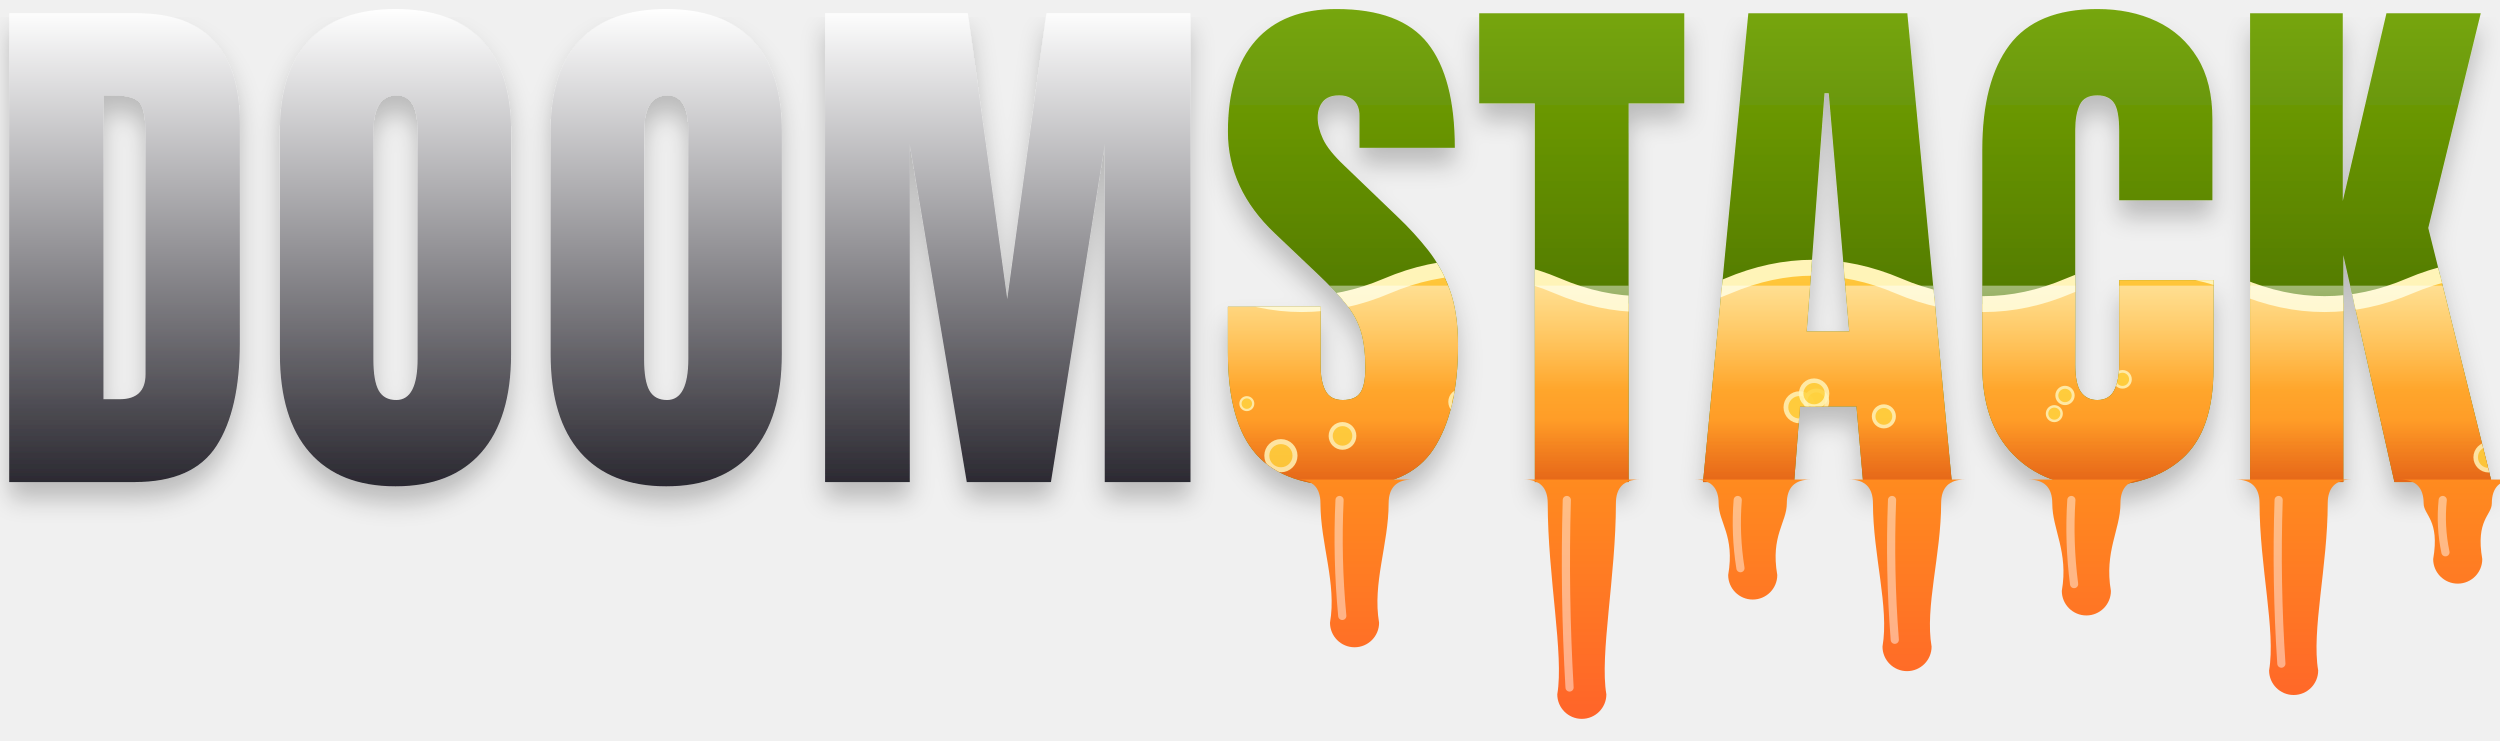
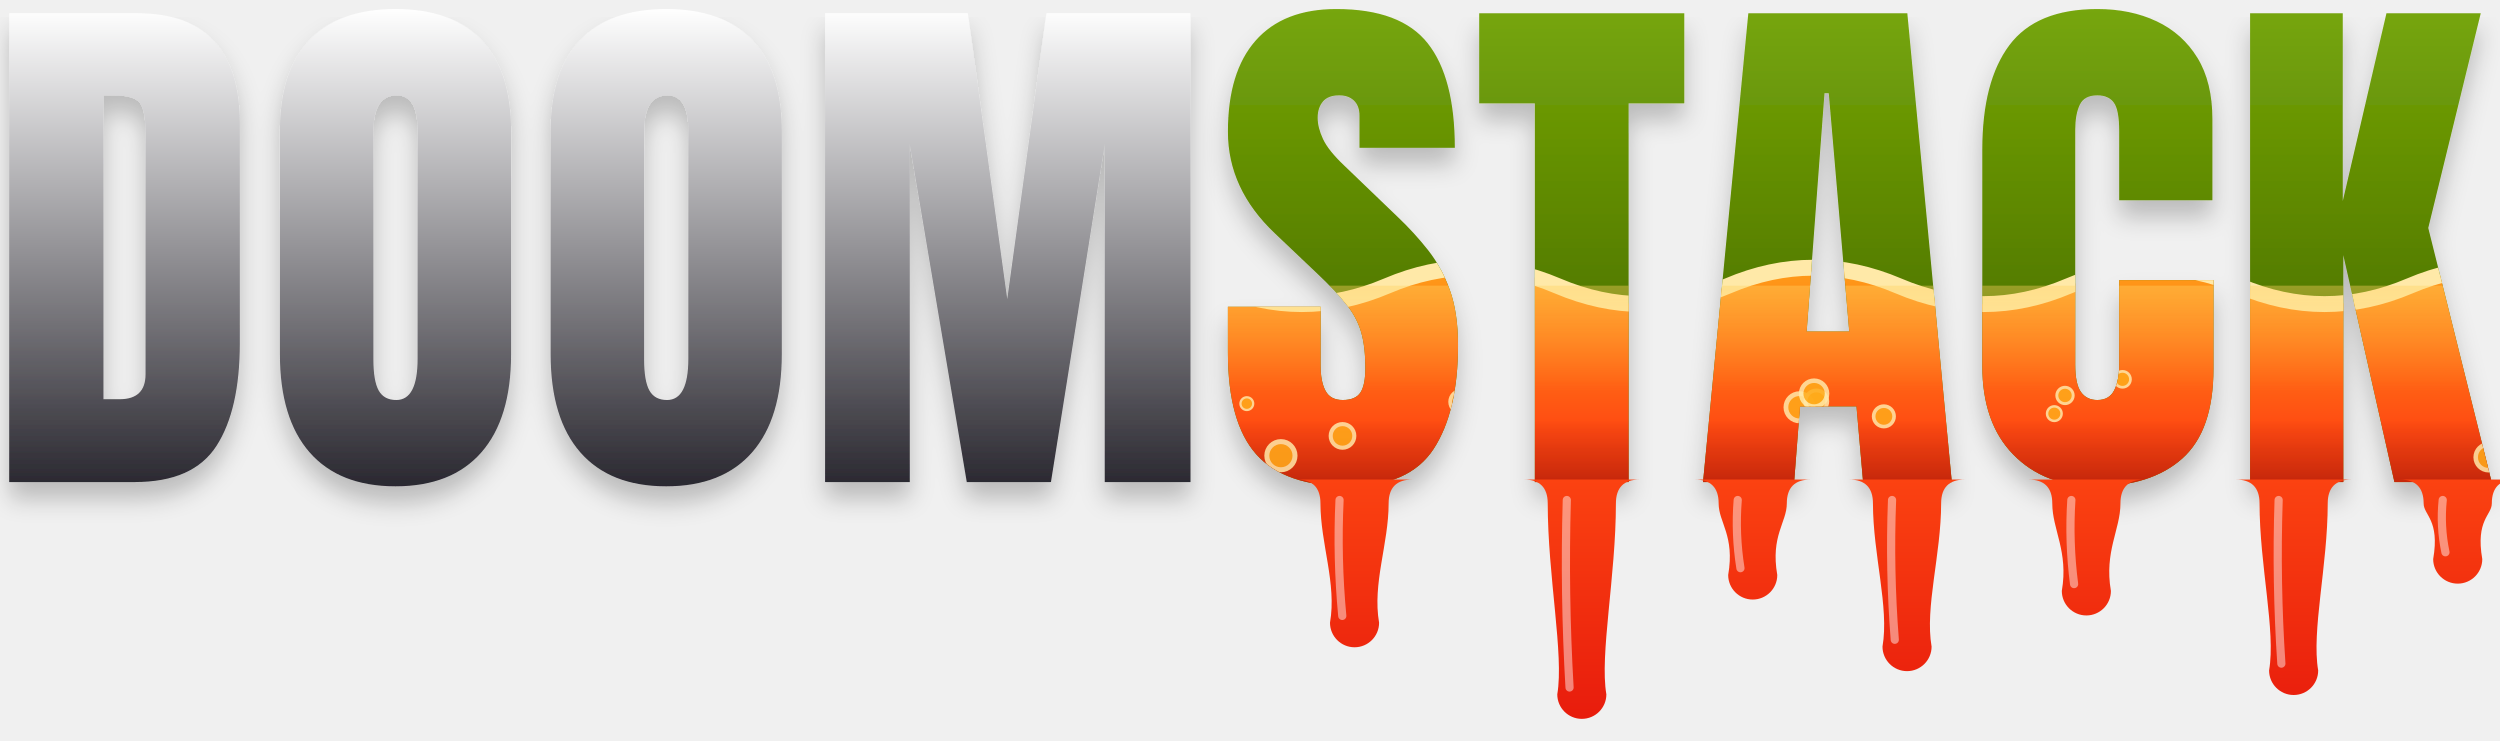
<svg xmlns="http://www.w3.org/2000/svg" width="1100" height="326" viewBox="0 0 1100 326">
  <defs>
    <clipPath id="stackClip">
      <path d="M688.584 268.275Q660.342 268.275 647.862 254.212Q635.381 240.15 635.381 209.447V189.291H676.163V215.072Q676.163 222.22 678.33 226.263Q680.498 230.306 685.889 230.306Q691.514 230.306 693.682 227.025Q695.85 223.744 695.85 216.244Q695.85 206.752 693.975 200.365Q692.1 193.978 687.471 188.177Q682.842 182.377 674.639 174.642L656.123 157.064Q635.381 137.494 635.381 112.298Q635.381 85.931 647.627 72.103Q659.873 58.275 683.077 58.275Q711.436 58.275 723.33 73.392Q735.225 88.509 735.225 119.33H693.272V105.15Q693.272 100.931 690.87 98.587Q688.467 96.244 684.366 96.244Q679.444 96.244 677.159 98.998Q674.873 101.752 674.873 106.087Q674.873 110.423 677.217 115.462Q679.561 120.502 686.475 127.064L710.264 149.916Q717.413 156.712 723.389 164.271Q729.366 171.83 732.998 181.849Q736.631 191.869 736.631 206.283Q736.631 235.345 725.909 251.81Q715.186 268.275 688.584 268.275Z M770.438 266.4V99.759H745.945V60.15H836.18V99.759H811.688V266.4Z M844.439 266.4 864.361 60.15H934.322L953.892 266.4H914.869L911.939 233.119H887.095L884.517 266.4ZM890.025 200.189H908.775L899.752 95.306H897.877Z M1016.995 268.275Q994.612 268.275 980.96 254.33Q967.308 240.384 967.308 215.306V120.15Q967.308 90.15 979.202 74.212Q991.097 58.275 1017.933 58.275Q1032.581 58.275 1044.007 63.666Q1055.433 69.056 1061.995 79.779Q1068.558 90.502 1068.558 106.791V142.416H1027.542V111.947Q1027.542 102.689 1025.198 99.466Q1022.855 96.244 1017.933 96.244Q1012.191 96.244 1010.198 100.404Q1008.206 104.564 1008.206 111.478V214.72Q1008.206 223.275 1010.726 226.791Q1013.245 230.306 1017.933 230.306Q1023.206 230.306 1025.374 225.97Q1027.542 221.634 1027.542 214.72V177.572H1069.027V216.595Q1069.027 243.783 1055.316 256.029Q1041.605 268.275 1016.995 268.275Z M1085.138 266.4V60.15H1125.919V142.767L1145.138 60.15H1186.622L1163.536 154.603L1191.427 266.4H1148.653L1126.153 166.556V266.4Z" />
    </clipPath>
    <clipPath id="doomClip">
      <path d="M99.141 266.4V60.15H155.859Q178.125 60.15 189.375 72.513Q200.625 84.877 200.625 108.666V205.228Q200.625 234.525 190.371 250.462Q180.117 266.4 154.453 266.4ZM140.625 229.955H147.773Q159.141 229.955 159.141 218.939V112.533Q159.141 102.22 156.387 99.232Q153.633 96.244 145.195 96.244H140.625Z M269.119 268.275Q244.392 268.275 231.326 253.334Q218.259 238.392 218.259 210.15V112.181Q218.259 85.697 231.209 71.986Q244.158 58.275 269.119 58.275Q294.08 58.275 307.029 71.986Q319.978 85.697 319.978 112.181V210.15Q319.978 238.392 306.912 253.334Q293.845 268.275 269.119 268.275ZM269.47 230.306Q278.845 230.306 278.845 212.142V111.478Q278.845 96.244 269.705 96.244Q259.392 96.244 259.392 111.83V212.377Q259.392 221.986 261.736 226.146Q264.08 230.306 269.47 230.306Z M388.238 268.275Q363.511 268.275 350.445 253.334Q337.378 238.392 337.378 210.15V112.181Q337.378 85.697 350.327 71.986Q363.277 58.275 388.238 58.275Q413.198 58.275 426.148 71.986Q439.097 85.697 439.097 112.181V210.15Q439.097 238.392 426.03 253.334Q412.964 268.275 388.238 268.275ZM388.589 230.306Q397.964 230.306 397.964 212.142V111.478Q397.964 96.244 388.823 96.244Q378.511 96.244 378.511 111.83V212.377Q378.511 221.986 380.855 226.146Q383.198 230.306 388.589 230.306Z M458.138 266.4V60.15H520.95L538.294 185.892L555.52 60.15H618.919V266.4H581.184V117.806L557.513 266.4H520.481L495.403 117.806V266.4Z" />
    </clipPath>
    <linearGradient id="lavaU" gradientUnits="userSpaceOnUse" x1="0" y1="160" x2="0" y2="398">
-       <stop offset="0" stop-color="#ffd23f" />
-       <stop offset="0.45" stop-color="#ff8a1f" />
-       <stop offset="1" stop-color="#ff5a2c" />
+       <stop offset="0" stop-color="#ffab1a" />
+       <stop offset="0.35" stop-color="#ff4a12" />
+       <stop offset="1" stop-color="#e3120b" />
    </linearGradient>
    <filter id="blur" x="-50%" y="-50%" width="200%" height="200%">
      <feGaussianBlur stdDeviation="28" />
    </filter>
    <linearGradient id="doomFill" gradientUnits="userSpaceOnUse" x1="0" y1="58" x2="0" y2="268">
      <stop offset="0" stop-color="#ffffff" />
      <stop offset="1" stop-color="#2a2830" />
    </linearGradient>
    <linearGradient id="stackFill" gradientUnits="userSpaceOnUse" x1="0" y1="58" x2="0" y2="180">
      <stop offset="0" stop-color="#76a60a" />
      <stop offset="1" stop-color="#557d00" />
    </linearGradient>
    <linearGradient id="gloss" gradientUnits="userSpaceOnUse" x1="0" y1="180" x2="0" y2="226">
-       <stop offset="0" stop-color="#fff" stop-opacity="0.45" />
-       <stop offset="1" stop-color="#fff" stop-opacity="0" />
+       <stop offset="0" stop-color="#ffd060" stop-opacity="0.4" />
+       <stop offset="1" stop-color="#ffd060" stop-opacity="0" />
    </linearGradient>
    <filter id="depth" x="-10%" y="-10%" width="120%" height="140%">
      <feDropShadow dx="0" dy="7.4" stdDeviation="5.2" flood-color="#000" flood-opacity="0.22" />
    </filter>
    <linearGradient id="crust" gradientUnits="userSpaceOnUse" x1="0" y1="239" x2="0" y2="268">
-       <stop offset="0" stop-color="#c2360f" stop-opacity="0" />
-       <stop offset="1" stop-color="#c2360f" stop-opacity="0.45" />
+       <stop offset="0" stop-color="#8a0a05" stop-opacity="0" />
+       <stop offset="1" stop-color="#8a0a05" stop-opacity="0.5" />
    </linearGradient>
    <filter id="spark" x="-100%" y="-100%" width="300%" height="300%">
      <feGaussianBlur stdDeviation="2.5" />
    </filter>
    <radialGradient id="gemGlow">
      <stop offset="0" stop-color="#7fe8ff" stop-opacity="0.55" />
      <stop offset="1" stop-color="#7fe8ff" stop-opacity="0" />
    </radialGradient>
  </defs>
  <g transform="translate(-95.1,-54.3)">
    <path d="M99.141 266.4V60.15H155.859Q178.125 60.15 189.375 72.513Q200.625 84.877 200.625 108.666V205.228Q200.625 234.525 190.371 250.462Q180.117 266.4 154.453 266.4ZM140.625 229.955H147.773Q159.141 229.955 159.141 218.939V112.533Q159.141 102.22 156.387 99.232Q153.633 96.244 145.195 96.244H140.625Z M269.119 268.275Q244.392 268.275 231.326 253.334Q218.259 238.392 218.259 210.15V112.181Q218.259 85.697 231.209 71.986Q244.158 58.275 269.119 58.275Q294.08 58.275 307.029 71.986Q319.978 85.697 319.978 112.181V210.15Q319.978 238.392 306.912 253.334Q293.845 268.275 269.119 268.275ZM269.47 230.306Q278.845 230.306 278.845 212.142V111.478Q278.845 96.244 269.705 96.244Q259.392 96.244 259.392 111.83V212.377Q259.392 221.986 261.736 226.146Q264.08 230.306 269.47 230.306Z M388.238 268.275Q363.511 268.275 350.445 253.334Q337.378 238.392 337.378 210.15V112.181Q337.378 85.697 350.327 71.986Q363.277 58.275 388.238 58.275Q413.198 58.275 426.148 71.986Q439.097 85.697 439.097 112.181V210.15Q439.097 238.392 426.03 253.334Q412.964 268.275 388.238 268.275ZM388.589 230.306Q397.964 230.306 397.964 212.142V111.478Q397.964 96.244 388.823 96.244Q378.511 96.244 378.511 111.83V212.377Q378.511 221.986 380.855 226.146Q383.198 230.306 388.589 230.306Z M458.138 266.4V60.15H520.95L538.294 185.892L555.52 60.15H618.919V266.4H581.184V117.806L557.513 266.4H520.481L495.403 117.806V266.4Z" fill="url(#doomFill)" filter="url(#depth)" />
    <path d="M688.584 268.275Q660.342 268.275 647.862 254.212Q635.381 240.15 635.381 209.447V189.291H676.163V215.072Q676.163 222.22 678.33 226.263Q680.498 230.306 685.889 230.306Q691.514 230.306 693.682 227.025Q695.85 223.744 695.85 216.244Q695.85 206.752 693.975 200.365Q692.1 193.978 687.471 188.177Q682.842 182.377 674.639 174.642L656.123 157.064Q635.381 137.494 635.381 112.298Q635.381 85.931 647.627 72.103Q659.873 58.275 683.077 58.275Q711.436 58.275 723.33 73.392Q735.225 88.509 735.225 119.33H693.272V105.15Q693.272 100.931 690.87 98.587Q688.467 96.244 684.366 96.244Q679.444 96.244 677.159 98.998Q674.873 101.752 674.873 106.087Q674.873 110.423 677.217 115.462Q679.561 120.502 686.475 127.064L710.264 149.916Q717.413 156.712 723.389 164.271Q729.366 171.83 732.998 181.849Q736.631 191.869 736.631 206.283Q736.631 235.345 725.909 251.81Q715.186 268.275 688.584 268.275Z M770.438 266.4V99.759H745.945V60.15H836.18V99.759H811.688V266.4Z M844.439 266.4 864.361 60.15H934.322L953.892 266.4H914.869L911.939 233.119H887.095L884.517 266.4ZM890.025 200.189H908.775L899.752 95.306H897.877Z M1016.995 268.275Q994.612 268.275 980.96 254.33Q967.308 240.384 967.308 215.306V120.15Q967.308 90.15 979.202 74.212Q991.097 58.275 1017.933 58.275Q1032.581 58.275 1044.007 63.666Q1055.433 69.056 1061.995 79.779Q1068.558 90.502 1068.558 106.791V142.416H1027.542V111.947Q1027.542 102.689 1025.198 99.466Q1022.855 96.244 1017.933 96.244Q1012.191 96.244 1010.198 100.404Q1008.206 104.564 1008.206 111.478V214.72Q1008.206 223.275 1010.726 226.791Q1013.245 230.306 1017.933 230.306Q1023.206 230.306 1025.374 225.97Q1027.542 221.634 1027.542 214.72V177.572H1069.027V216.595Q1069.027 243.783 1055.316 256.029Q1041.605 268.275 1016.995 268.275Z M1085.138 266.4V60.15H1125.919V142.767L1145.138 60.15H1186.622L1163.536 154.603L1191.427 266.4H1148.653L1126.153 166.556V266.4Z" fill="url(#stackFill)" filter="url(#depth)" />
    <g clip-path="url(#stackClip)">
      <path d="M555.4,180.1 q37.5,-16.0 75.0,0 q37.5,16.0 75.0,0 q37.5,-16.0 75.0,0 q37.5,16.0 75.0,0 q37.5,-16.0 75.0,0 q37.5,16.0 75.0,0 q37.5,-16.0 75.0,0 q37.5,16.0 75.0,0 q37.5,-16.0 75.0,0 q37.5,16.0 75.0,0 V308.3 H555.4Z" fill="url(#lavaU)" />
-       <path d="M555.4,180.1 q37.5,-16.0 75.0,0 q37.5,16.0 75.0,0 q37.5,-16.0 75.0,0 q37.5,16.0 75.0,0 q37.5,-16.0 75.0,0 q37.5,16.0 75.0,0 q37.5,-16.0 75.0,0 q37.5,16.0 75.0,0 q37.5,-16.0 75.0,0 q37.5,16.0 75.0,0 " fill="none" stroke="#fff4b8" stroke-width="7" />
+       <path d="M555.4,180.1 q37.5,-16.0 75.0,0 q37.5,16.0 75.0,0 q37.5,-16.0 75.0,0 q37.5,16.0 75.0,0 q37.5,-16.0 75.0,0 q37.5,16.0 75.0,0 q37.5,-16.0 75.0,0 q37.5,16.0 75.0,0 q37.5,-16.0 75.0,0 q37.5,16.0 75.0,0 " fill="none" stroke="#ffe9a8" stroke-width="7" />
      <rect x="615" y="180" width="596" height="46" fill="url(#gloss)" />
      <rect x="615" y="239" width="596" height="34" fill="url(#crust)" />
-       <circle cx="886.9" cy="233.5" r="6.0" fill="#ffd23f" stroke="#fff4b8" stroke-width="2.1" opacity="0.85" />
-       <circle cx="894.3" cy="230.9" r="4.8" fill="#ffd23f" stroke="#fff4b8" stroke-width="1.7" opacity="0.85" />
-       <circle cx="738.1" cy="231.1" r="4.9" fill="#ffd23f" stroke="#fff4b8" stroke-width="1.7" opacity="0.85" />
-       <circle cx="1076.3" cy="210.0" r="3.7" fill="#ffd23f" stroke="#fff4b8" stroke-width="1.3" opacity="0.85" />
-       <circle cx="685.8" cy="246.1" r="5.2" fill="#ffd23f" stroke="#fff4b8" stroke-width="1.8" opacity="0.85" />
-       <circle cx="658.7" cy="254.8" r="6.2" fill="#ffd23f" stroke="#fff4b8" stroke-width="2.2" opacity="0.85" />
-       <circle cx="999.0" cy="236.3" r="3.2" fill="#ffd23f" stroke="#fff4b8" stroke-width="1.1" opacity="0.85" />
-       <circle cx="643.7" cy="231.9" r="2.8" fill="#ffd23f" stroke="#fff4b8" stroke-width="1.0" opacity="0.85" />
-       <circle cx="741.1" cy="217.5" r="2.7" fill="#ffd23f" stroke="#fff4b8" stroke-width="1.0" opacity="0.85" />
-       <circle cx="893.3" cy="227.5" r="5.7" fill="#ffd23f" stroke="#fff4b8" stroke-width="2.0" opacity="0.85" />
-       <circle cx="924.0" cy="237.5" r="4.5" fill="#ffd23f" stroke="#fff4b8" stroke-width="1.6" opacity="0.85" />
-       <circle cx="1003.7" cy="228.3" r="3.6" fill="#ffd23f" stroke="#fff4b8" stroke-width="1.3" opacity="0.85" />
-       <circle cx="1190.1" cy="255.5" r="5.7" fill="#ffd23f" stroke="#fff4b8" stroke-width="2.0" opacity="0.85" />
-       <circle cx="1029.0" cy="221.2" r="3.5" fill="#ffd23f" stroke="#fff4b8" stroke-width="1.2" opacity="0.85" />
+       <circle cx="886.9" cy="233.5" r="6.0" fill="#ffab1a" stroke="#ffe9a8" stroke-width="2.1" opacity="0.85" />
+       <circle cx="894.3" cy="230.9" r="4.8" fill="#ffab1a" stroke="#ffe9a8" stroke-width="1.7" opacity="0.85" />
+       <circle cx="738.1" cy="231.1" r="4.9" fill="#ffab1a" stroke="#ffe9a8" stroke-width="1.7" opacity="0.85" />
+       <circle cx="1076.3" cy="210.0" r="3.7" fill="#ffab1a" stroke="#ffe9a8" stroke-width="1.3" opacity="0.85" />
+       <circle cx="685.8" cy="246.1" r="5.2" fill="#ffab1a" stroke="#ffe9a8" stroke-width="1.8" opacity="0.85" />
+       <circle cx="658.7" cy="254.8" r="6.2" fill="#ffab1a" stroke="#ffe9a8" stroke-width="2.2" opacity="0.85" />
+       <circle cx="999.0" cy="236.3" r="3.2" fill="#ffab1a" stroke="#ffe9a8" stroke-width="1.1" opacity="0.85" />
+       <circle cx="643.7" cy="231.9" r="2.8" fill="#ffab1a" stroke="#ffe9a8" stroke-width="1.0" opacity="0.85" />
+       <circle cx="741.1" cy="217.5" r="2.7" fill="#ffab1a" stroke="#ffe9a8" stroke-width="1.0" opacity="0.85" />
+       <circle cx="893.3" cy="227.5" r="5.7" fill="#ffab1a" stroke="#ffe9a8" stroke-width="2.0" opacity="0.85" />
+       <circle cx="924.0" cy="237.5" r="4.5" fill="#ffab1a" stroke="#ffe9a8" stroke-width="1.6" opacity="0.85" />
+       <circle cx="1003.7" cy="228.3" r="3.6" fill="#ffab1a" stroke="#ffe9a8" stroke-width="1.3" opacity="0.85" />
+       <circle cx="1190.1" cy="255.5" r="5.7" fill="#ffab1a" stroke="#ffe9a8" stroke-width="2.0" opacity="0.85" />
+       <circle cx="1029.0" cy="221.2" r="3.5" fill="#ffab1a" stroke="#ffe9a8" stroke-width="1.2" opacity="0.85" />
    </g>
    <path fill="url(#lavaU)" d="M665.6,265.3 Q676.1,265.3 676.1,275.8 C676.1,293.6 683.3,311.0 680.3,328.3 A10.8,10.8 0 0 0 701.9,328.3 C698.9,311.0 706.1,293.6 706.1,275.8 Q706.1,265.3 716.6,265.3 Z" />
    <path d="M684.5,274.3 Q683.3,299.8 685.7,325.3" fill="none" stroke="#fff" stroke-opacity="0.45" stroke-width="3.6" stroke-linecap="round" />
    <path fill="url(#lavaU)" d="M765.6,265.3 Q776.1,265.3 776.1,275.8 C776.1,307.8 783.3,342.5 780.3,359.8 A10.8,10.8 0 0 0 801.9,359.8 C798.9,342.5 806.1,307.8 806.1,275.8 Q806.1,265.3 816.6,265.3 Z" />
    <path d="M784.5,274.3 Q783.3,315.5 785.7,356.8" fill="none" stroke="#fff" stroke-opacity="0.45" stroke-width="3.6" stroke-linecap="round" />
    <path fill="url(#lavaU)" d="M840.8,265.3 Q851.3,265.3 851.3,275.8 C851.3,284.2 858.5,290.0 855.5,307.3 A10.8,10.8 0 0 0 877.1,307.3 C874.1,290.0 881.3,284.2 881.3,275.8 Q881.3,265.3 891.8,265.3 Z" />
    <path d="M859.7,274.3 Q858.5,289.3 860.9,304.3" fill="none" stroke="#fff" stroke-opacity="0.45" stroke-width="3.6" stroke-linecap="round" />
    <path fill="url(#lavaU)" d="M908.7,265.3 Q919.2,265.3 919.2,275.8 C919.2,298.3 926.4,321.5 923.4,338.8 A10.8,10.8 0 0 0 945.0,338.8 C942.0,321.5 949.2,298.3 949.2,275.8 Q949.2,265.3 959.7,265.3 Z" />
    <path d="M927.6,274.3 Q926.4,305.0 928.8,335.8" fill="none" stroke="#fff" stroke-opacity="0.45" stroke-width="3.6" stroke-linecap="round" />
    <path fill="url(#lavaU)" d="M987.6,265.3 Q998.1,265.3 998.1,275.8 C998.1,287.3 1005.3,297.0 1002.3,314.3 A10.8,10.8 0 0 0 1023.9,314.3 C1020.9,297.0 1028.1,287.3 1028.1,275.8 Q1028.1,265.3 1038.6,265.3 Z" />
    <path d="M1006.5,274.3 Q1005.3,292.8 1007.7,311.3" fill="none" stroke="#fff" stroke-opacity="0.45" stroke-width="3.6" stroke-linecap="round" />
    <path fill="url(#lavaU)" d="M1078.8,265.3 Q1089.3,265.3 1089.3,275.8 C1089.3,303.1 1096.5,332.0 1093.5,349.3 A10.8,10.8 0 0 0 1115.1,349.3 C1112.1,332.0 1119.3,303.1 1119.3,275.8 Q1119.3,265.3 1129.8,265.3 Z" />
    <path d="M1097.7,274.3 Q1096.5,310.3 1098.9,346.3" fill="none" stroke="#fff" stroke-opacity="0.45" stroke-width="3.6" stroke-linecap="round" />
    <path fill="url(#lavaU)" d="M1151.0,265.3 Q1161.5,265.3 1161.5,275.8 C1161.5,281.0 1168.7,283.0 1165.7,300.3 A10.8,10.8 0 0 0 1187.3,300.3 C1184.3,283.0 1191.5,281.0 1191.5,275.8 Q1191.5,265.3 1202.0,265.3 Z" />
    <path d="M1169.9,274.3 Q1168.7,285.8 1171.1,297.3" fill="none" stroke="#fff" stroke-opacity="0.45" stroke-width="3.6" stroke-linecap="round" />
  </g>
</svg>
